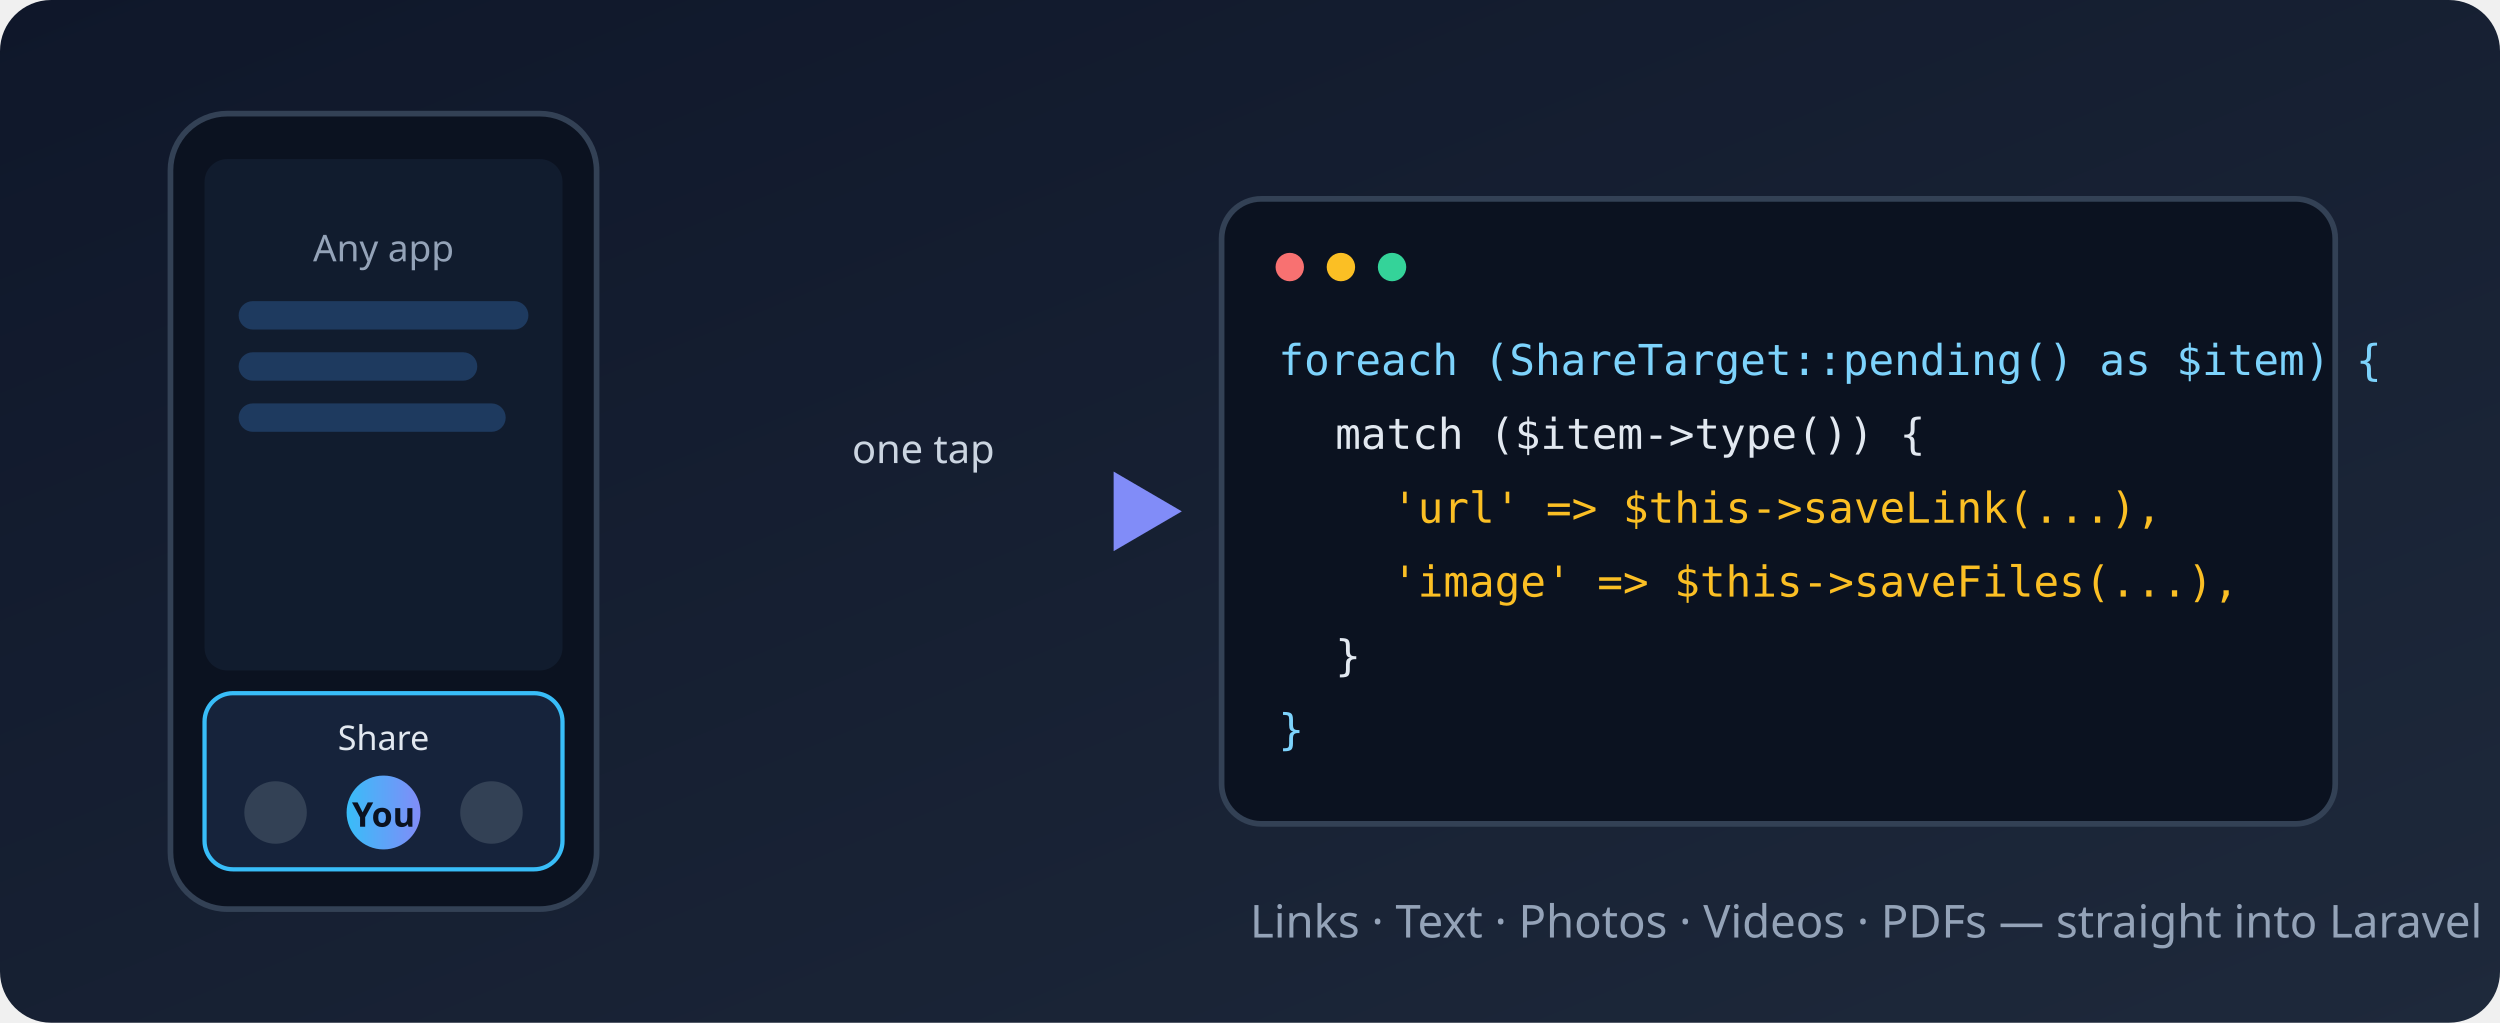
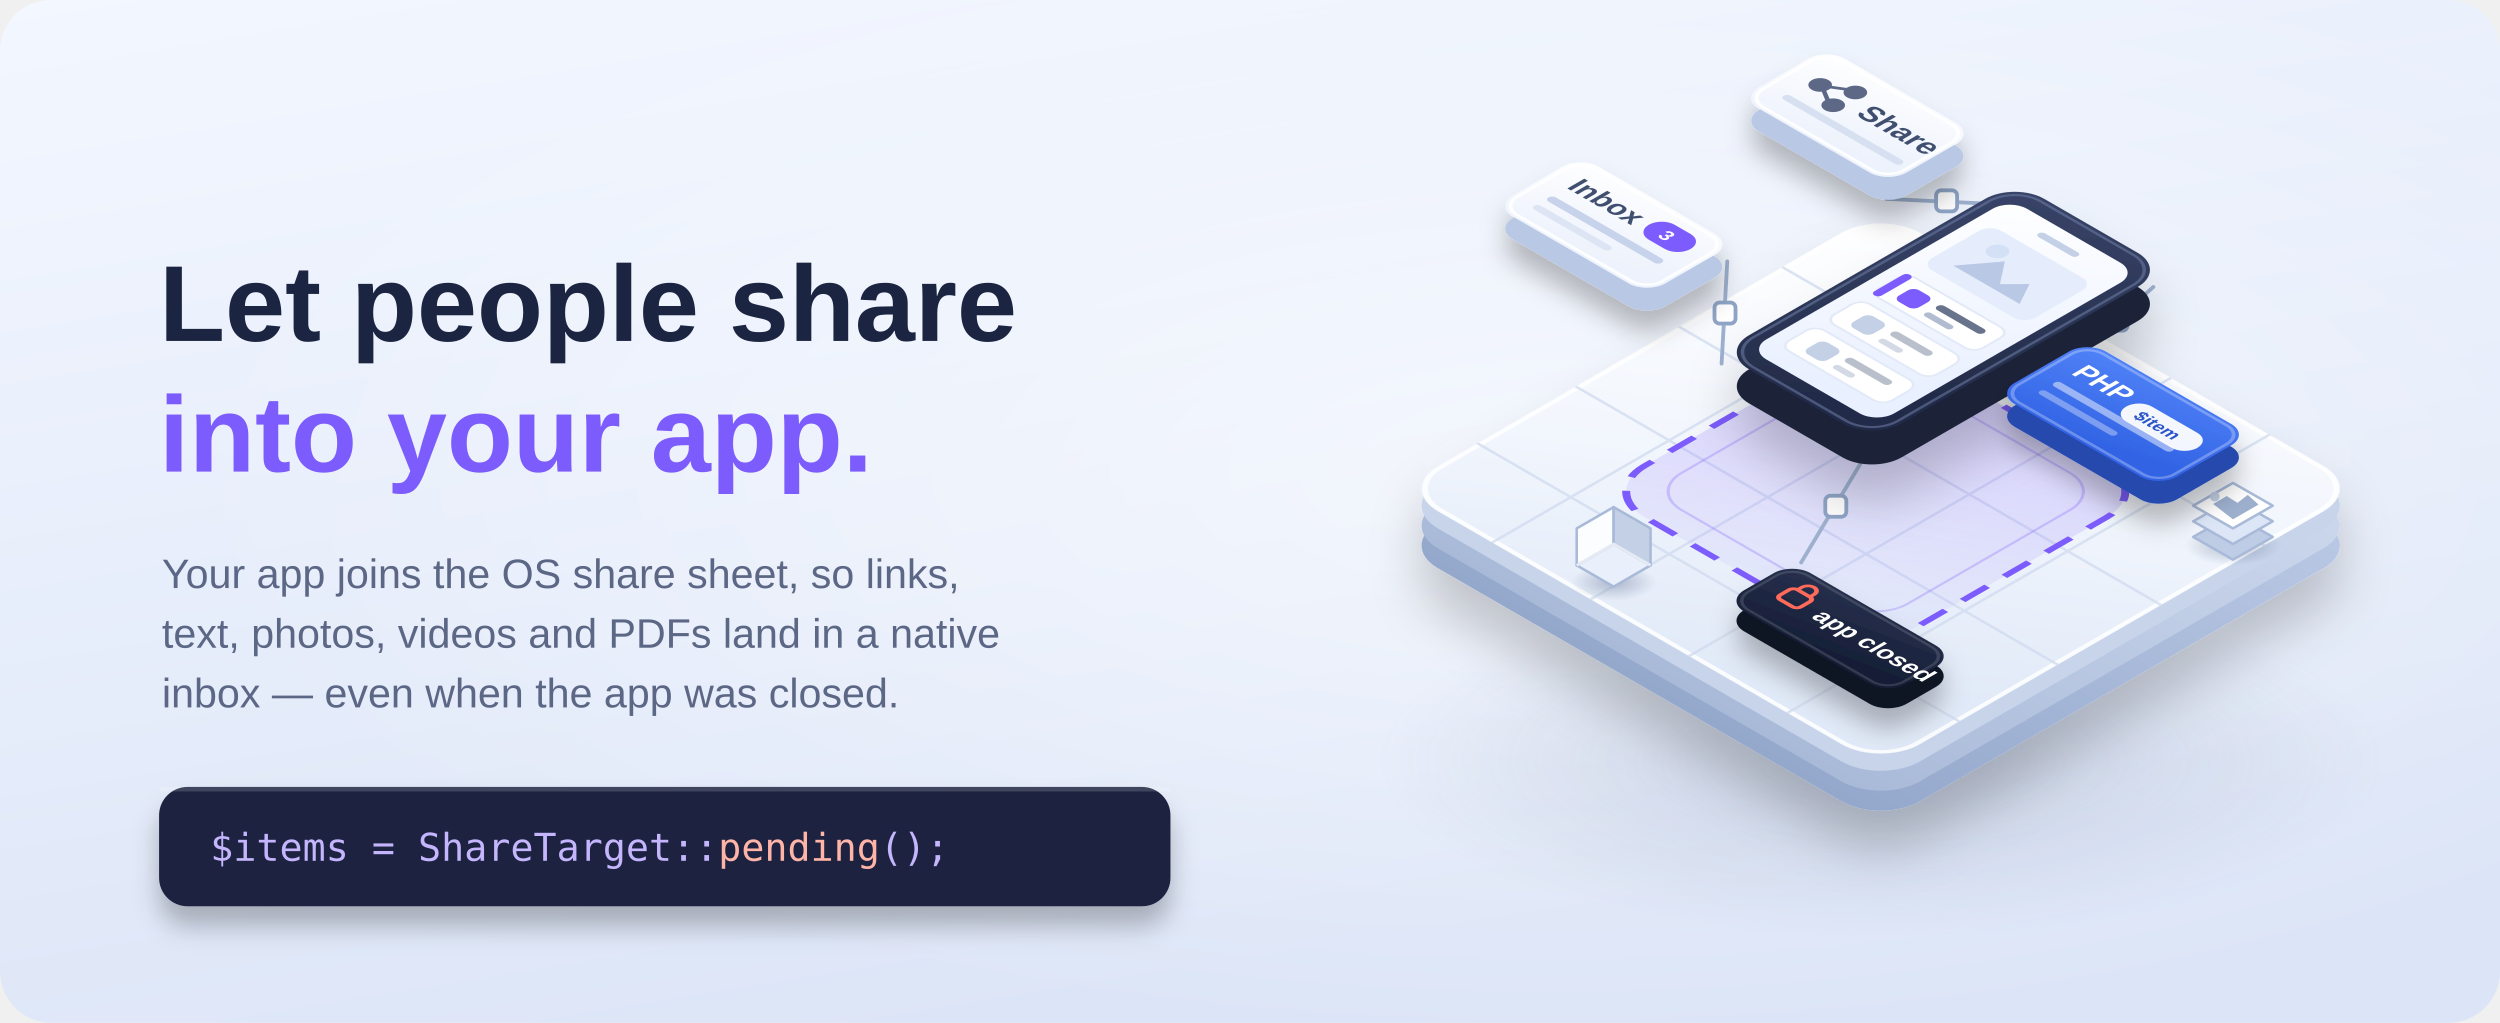
- <svg xmlns="http://www.w3.org/2000/svg" viewBox="0 0 880 360" font-family="Segoe UI, system-ui, sans-serif">
+ <svg xmlns="http://www.w3.org/2000/svg" width="880" height="360" viewBox="0 0 880 360" font-family="Segoe UI, Helvetica Neue, Arial, sans-serif">
  <defs>
-     <linearGradient id="bg" x1="0" y1="0" x2="1" y2="1">
-       <stop offset="0" stop-color="#0f172a" />
-       <stop offset="1" stop-color="#1e293b" />
-     </linearGradient>
-     <linearGradient id="accent" x1="0" y1="0" x2="1" y2="0">
-       <stop offset="0" stop-color="#38bdf8" />
-       <stop offset="1" stop-color="#818cf8" />
-     </linearGradient>
+     <linearGradient id="bg" x1="0" y1="0" x2="0.4" y2="1">
+       <stop offset="0" stop-color="#F3F7FF" />
+       <stop offset="1" stop-color="#DCE5F7" />
+     </linearGradient>
+     <radialGradient id="vign" cx="0.62" cy="0.46" r="0.55">
+       <stop offset="0" stop-color="#FFFFFF" stop-opacity="0.55" />
+       <stop offset="1" stop-color="#FFFFFF" stop-opacity="0" />
+     </radialGradient>
+     <linearGradient id="slabTop" x1="0" y1="0" x2="0.65" y2="1">
+       <stop offset="0" stop-color="#FFFFFF" />
+       <stop offset="0.55" stop-color="#F2F6FD" />
+       <stop offset="1" stop-color="#E1EAF8" />
+     </linearGradient>
+     <linearGradient id="slabEdgeL" x1="0" y1="0" x2="0" y2="1">
+       <stop offset="0" stop-color="#CBD7EC" />
+       <stop offset="1" stop-color="#A9BAD9" />
+     </linearGradient>
+     <linearGradient id="slabEdgeR" x1="0" y1="0" x2="0" y2="1">
+       <stop offset="0" stop-color="#B9C8E4" />
+       <stop offset="1" stop-color="#94A8CC" />
+     </linearGradient>
+     <linearGradient id="pad" x1="0" y1="0" x2="0.5" y2="1">
+       <stop offset="0" stop-color="#7C5CFC" stop-opacity="0.30" />
+       <stop offset="1" stop-color="#7C5CFC" stop-opacity="0.06" />
+     </linearGradient>
+     <linearGradient id="phoneBody" x1="0" y1="0" x2="0.5" y2="1">
+       <stop offset="0" stop-color="#39456A" />
+       <stop offset="1" stop-color="#232C48" />
+     </linearGradient>
+     <linearGradient id="screen" x1="0" y1="0" x2="0.4" y2="1">
+       <stop offset="0" stop-color="#FFFFFF" />
+       <stop offset="1" stop-color="#E9F0FF" />
+     </linearGradient>
+     <linearGradient id="cardTop" x1="0" y1="0" x2="0.5" y2="1">
+       <stop offset="0" stop-color="#FFFFFF" />
+       <stop offset="1" stop-color="#EDF2FC" />
+     </linearGradient>
+     <linearGradient id="cobalt" x1="0" y1="0" x2="0.5" y2="1">
+       <stop offset="0" stop-color="#5183F8" />
+       <stop offset="1" stop-color="#3163E4" />
+     </linearGradient>
+     <linearGradient id="inkCard" x1="0" y1="0" x2="0.5" y2="1">
+       <stop offset="0" stop-color="#28324F" />
+       <stop offset="1" stop-color="#161E36" />
+     </linearGradient>
+     <radialGradient id="contact" cx="0.5" cy="0.5" r="0.5">
+       <stop offset="0" stop-color="#4E5F80" stop-opacity="0.38" />
+       <stop offset="1" stop-color="#4E5F80" stop-opacity="0" />
+     </radialGradient>
+     <radialGradient id="ambient" cx="0.5" cy="0.5" r="0.5">
+       <stop offset="0" stop-color="#5C6E90" stop-opacity="0.22" />
+       <stop offset="1" stop-color="#5C6E90" stop-opacity="0" />
+     </radialGradient>
+     <filter id="soft" x="-50%" y="-50%" width="200%" height="200%">
+       <feGaussianBlur in="SourceAlpha" stdDeviation="9" />
+       <feOffset dy="13" />
+       <feComponentTransfer>
+         <feFuncA type="linear" slope="0.20" />
+       </feComponentTransfer>
+       <feMerge>
+         <feMergeNode />
+         <feMergeNode in="SourceGraphic" />
+       </feMerge>
+     </filter>
+     <filter id="tight" x="-50%" y="-50%" width="200%" height="200%">
+       <feGaussianBlur in="SourceAlpha" stdDeviation="4.5" />
+       <feOffset dy="7" />
+       <feComponentTransfer>
+         <feFuncA type="linear" slope="0.26" />
+       </feComponentTransfer>
+       <feMerge>
+         <feMergeNode />
+         <feMergeNode in="SourceGraphic" />
+       </feMerge>
+     </filter>
+     <filter id="micro" x="-50%" y="-50%" width="200%" height="200%">
+       <feGaussianBlur in="SourceAlpha" stdDeviation="2" />
+       <feOffset dy="3" />
+       <feComponentTransfer>
+         <feFuncA type="linear" slope="0.28" />
+       </feComponentTransfer>
+       <feMerge>
+         <feMergeNode />
+         <feMergeNode in="SourceGraphic" />
+       </feMerge>
+     </filter>
  </defs>
  <rect width="880" height="360" rx="18" fill="url(#bg)" />
-   <rect x="60" y="40" width="150" height="280" rx="20" fill="#0b1220" stroke="#334155" stroke-width="2" />
-   <rect x="72" y="56" width="126" height="180" rx="8" fill="#111c2e" />
-   <text x="135" y="92" text-anchor="middle" fill="#94a3b8" font-size="13">Any app</text>
-   <rect x="84" y="106" width="102" height="10" rx="5" fill="#1e3a5f" />
-   <rect x="84" y="124" width="84" height="10" rx="5" fill="#1e3a5f" />
-   <rect x="84" y="142" width="94" height="10" rx="5" fill="#1e3a5f" />
-   <rect x="72" y="244" width="126" height="62" rx="10" fill="#16233b" stroke="#38bdf8" stroke-width="1.5" />
-   <text x="135" y="264" text-anchor="middle" fill="#e2e8f0" font-size="12">Share</text>
-   <circle cx="97" cy="286" r="11" fill="#334155" />
-   <circle cx="135" cy="286" r="13" fill="url(#accent)" />
-   <text x="135" y="291" text-anchor="middle" fill="#0b1220" font-size="12" font-weight="700">You</text>
-   <circle cx="173" cy="286" r="11" fill="#334155" />
-   <path d="M240 180 C 320 180, 320 180, 400 180" stroke="url(#accent)" stroke-width="5" fill="none" stroke-linecap="round" />
-   <path d="M392 166 L 416 180 L 392 194 Z" fill="#818cf8" />
-   <text x="325" y="163" text-anchor="middle" fill="#cbd5e1" font-size="14">one tap</text>
-   <rect x="430" y="70" width="392" height="220" rx="14" fill="#0b1220" stroke="#334155" stroke-width="2" />
-   <circle cx="454" cy="94" r="5" fill="#f87171" />
-   <circle cx="472" cy="94" r="5" fill="#fbbf24" />
-   <circle cx="490" cy="94" r="5" fill="#34d399" />
-   <text x="450" y="132" fill="#7dd3fc" font-size="15" font-family="Consolas, monospace">foreach (ShareTarget::pending() as $item) {</text>
-   <text x="470" y="158" fill="#e2e8f0" font-size="15" font-family="Consolas, monospace">match ($item-&gt;type()) {</text>
-   <text x="490" y="184" fill="#fbbf24" font-size="15" font-family="Consolas, monospace">'url'   =&gt; $this-&gt;saveLink(...),</text>
-   <text x="490" y="210" fill="#fbbf24" font-size="15" font-family="Consolas, monospace">'image' =&gt; $this-&gt;saveFiles(...),</text>
-   <text x="470" y="236" fill="#e2e8f0" font-size="15" font-family="Consolas, monospace">}</text>
-   <text x="450" y="262" fill="#7dd3fc" font-size="15" font-family="Consolas, monospace">}</text>
-   <text x="440" y="330" fill="#94a3b8" font-size="16">Links · Text · Photos · Videos · PDFs — straight into Laravel</text>
+   <rect width="880" height="360" rx="18" fill="url(#vign)" />
+   <text x="56" y="120" font-size="38" font-weight="700" fill="#1B2440">Let people share</text>
+   <text x="56" y="166" font-size="38" font-weight="700" fill="#7C5CFC">into your app.</text>
+   <text x="57" y="207" font-size="14.5" fill="#5B6785">Your app joins the OS share sheet, so links,</text>
+   <text x="57" y="228" font-size="14.5" fill="#5B6785">text, photos, videos and PDFs land in a native</text>
+   <text x="57" y="249" font-size="14.5" fill="#5B6785">inbox — even when the app was closed.</text>
+   <g filter="url(#tight)">
+     <rect x="56" y="277" width="356" height="42" rx="10" fill="#1B2440" />
+   </g>
+   <rect x="56" y="277" width="356" height="1.6" rx="0.8" fill="#FFFFFF" opacity="0.16" />
+   <text x="74" y="303" font-size="13.5" font-family="Consolas, Menlo, monospace" fill="#C4B5FD">$items = ShareTarget::<tspan fill="#FFB4A8">pending</tspan>();</text>
+   <ellipse cx="662" cy="268" rx="178" ry="62" fill="url(#ambient)" />
+   <g filter="url(#soft)">
+     <g transform="translate(0,20)">
+       <g transform="matrix(0.866,0.5,-0.866,0.5,662,74)">
+         <rect width="196" height="196" rx="16" fill="url(#slabEdgeR)" />
+       </g>
+     </g>
+     <g transform="translate(0,13)">
+       <g transform="matrix(0.866,0.5,-0.866,0.5,662,74)">
+         <rect width="196" height="196" rx="16" fill="url(#slabEdgeL)" />
+       </g>
+     </g>
+     <g transform="translate(0,6)">
+       <g transform="matrix(0.866,0.5,-0.866,0.5,662,74)">
+         <rect width="196" height="196" rx="16" fill="#C7D4EA" />
+       </g>
+     </g>
+     <g transform="matrix(0.866,0.5,-0.866,0.5,662,74)">
+       <rect width="196" height="196" rx="16" fill="url(#slabTop)" />
+       <rect x="1" y="1" width="194" height="194" rx="15" fill="none" stroke="#FFFFFF" stroke-width="1.6" opacity="0.85" />
+       <g stroke="#CFDAEE" stroke-width="1.05" opacity="0.72">
+         <path d="M0 40 H196 M0 82 H196 M0 124 H196 M0 164 H196" />
+         <path d="M38 0 V196 M78 0 V196 M118 0 V196 M158 0 V196" />
+       </g>
+       <rect x="42" y="44" width="112" height="112" rx="18" fill="url(#pad)" stroke="#7C5CFC" stroke-width="2.3" stroke-dasharray="10 7" />
+       <rect x="52" y="54" width="92" height="92" rx="13" fill="none" stroke="#7C5CFC" stroke-width="0.9" opacity="0.28" />
+     </g>
+   </g>
+   <g transform="translate(786,182)">
+     <ellipse cx="0" cy="10" rx="17" ry="7" fill="url(#contact)" />
+     <g stroke="#A9BAD9" stroke-width="0.9" stroke-linejoin="round">
+       <path d="M-14 7 L0 -1 L14 7 L0 15 Z" fill="#BECCE6" />
+       <path d="M-14 1.5 L0 -6.5 L14 1.5 L0 9.5 Z" fill="#DCE6F6" />
+       <path d="M-14 -4 L0 -12 L14 -4 L0 4 Z" fill="#FFFFFF" />
+     </g>
+     <path d="M-7 -4.6 L-2.2 -7.4 L1.6 -5 L5.2 -7.8 L9 -4.4 L0 0.8 Z" fill="#9DB0CE" />
+     <circle cx="-6.4" cy="-7.2" r="1.7" fill="#C3D0E6" />
+   </g>
+   <g transform="translate(568,196)">
+     <ellipse cx="0" cy="9" rx="15" ry="6.5" fill="url(#contact)" />
+     <g stroke="#A9BAD9" stroke-width="0.9" stroke-linejoin="round">
+       <path d="M-13 3 L0 -4.5 L13 3 L0 10.5 Z" fill="#E9F0FB" />
+       <path d="M-13 3 V-10 L0 -17.5 V-4.5 Z" fill="#FBFDFF" />
+       <path d="M13 3 V-10 L0 -17.5 V-4.5 Z" fill="#C3D0E6" />
+     </g>
+     <path d="M-13 3 L0 -4.5 L13 3" fill="none" stroke="#FFFFFF" stroke-width="1" opacity="0.7" />
+   </g>
+   <g stroke="#9DB0CE" stroke-width="1.35" fill="none" stroke-linecap="round">
+     <path d="M664 70 L706 72" />
+     <path d="M608 92 L606 128" />
+     <path d="M758 101 L732 124" />
+     <path d="M658 158 L634 198" />
+   </g>
+   <g fill="#FFFFFF" stroke="#8FA4C6" stroke-width="1.35">
+     <rect x="681.5" y="67" width="7.4" height="7.4" rx="1.8" />
+     <rect x="603.5" y="106.5" width="7.4" height="7.4" rx="1.8" />
+     <rect x="741.5" y="109" width="7.4" height="7.4" rx="1.8" />
+     <rect x="642.5" y="174.5" width="7.4" height="7.4" rx="1.8" />
+   </g>
+   <g filter="url(#soft)">
+     <g transform="translate(16,-56)">
+       <g transform="translate(0,12)">
+         <g transform="matrix(0.866,0.5,-0.866,0.5,662,74)">
+           <rect x="64" y="28" width="62" height="120" rx="12" fill="#1A2238" />
+         </g>
+       </g>
+       <g transform="matrix(0.866,0.5,-0.866,0.5,662,74)">
+         <rect x="64" y="28" width="62" height="120" rx="12" fill="url(#phoneBody)" />
+         <rect x="65.6" y="29.6" width="58.8" height="116.8" rx="10.5" fill="none" stroke="#6E7DA6" stroke-width="1" opacity="0.55" />
+         <rect x="69" y="35" width="52" height="106" rx="7" fill="url(#screen)" />
+         <rect x="87" y="40" width="16" height="2.6" rx="1.3" fill="#C3D0E6" />
+         <rect x="74" y="48" width="42" height="28" rx="4.5" fill="#E5EDFC" />
+         <path d="M81 70 L90 58 L97 67 L103 61 L108 70 Z" fill="#B9C8E4" />
+         <circle cx="85" cy="56" r="3.4" fill="#D4E0F5" />
+         <g>
+           <rect x="74" y="82" width="42" height="14.5" rx="3.8" fill="#FFFFFF" stroke="#E2E9F7" stroke-width="0.8" />
+           <rect x="74" y="82" width="3" height="14.5" rx="1.5" fill="#7C5CFC" />
+           <rect x="80.5" y="85.6" width="8.2" height="8.2" rx="2.3" fill="#7C5CFC" />
+           <rect x="92" y="86" width="19" height="2.9" rx="1.45" fill="#41506F" opacity="0.8" />
+           <rect x="92" y="91.2" width="11" height="2.4" rx="1.2" fill="#93A2BF" opacity="0.72" />
+           <rect x="74" y="100.5" width="42" height="14.5" rx="3.8" fill="#FFFFFF" stroke="#E2E9F7" stroke-width="0.8" />
+           <rect x="80.5" y="104.1" width="8.2" height="8.2" rx="2.3" fill="#C3D0E6" />
+           <rect x="92" y="104.5" width="16" height="2.9" rx="1.45" fill="#41506F" opacity="0.36" />
+           <rect x="92" y="109.7" width="9" height="2.4" rx="1.2" fill="#93A2BF" opacity="0.4" />
+           <rect x="74" y="119" width="42" height="14.5" rx="3.8" fill="#FFFFFF" stroke="#E2E9F7" stroke-width="0.8" />
+           <rect x="80.5" y="122.6" width="8.2" height="8.2" rx="2.3" fill="#C3D0E6" />
+           <rect x="92" y="123" width="18" height="2.9" rx="1.45" fill="#41506F" opacity="0.36" />
+           <rect x="92" y="128.2" width="8" height="2.4" rx="1.2" fill="#93A2BF" opacity="0.4" />
+         </g>
+       </g>
+     </g>
+   </g>
+   <g filter="url(#tight)">
+     <g transform="translate(0,-62)">
+       <g transform="translate(0,8)">
+         <g transform="matrix(0.866,0.5,-0.866,0.5,662,74)">
+           <rect x="-6" y="16" width="60" height="35" rx="7.5" fill="#B9C8E4" />
+         </g>
+       </g>
+       <g transform="matrix(0.866,0.5,-0.866,0.5,662,74)">
+         <rect x="-6" y="16" width="60" height="35" rx="7.5" fill="url(#cardTop)" />
+         <rect x="-4.6" y="17.4" width="57.2" height="32.2" rx="6.4" fill="none" stroke="#FFFFFF" stroke-width="1.2" opacity="0.9" />
+         <g transform="translate(2,23)">
+           <circle cx="3.6" cy="7.2" r="3.4" fill="#5B6785" />
+           <circle cx="13.4" cy="2.7" r="3.4" fill="#5B6785" />
+           <circle cx="13.4" cy="11.7" r="3.4" fill="#5B6785" />
+           <path d="M6.7 5.7 L10.3 3.5 M6.7 8.7 L10.3 10.9" stroke="#5B6785" stroke-width="1.35" stroke-linecap="round" />
+         </g>
+         <text x="23" y="33.6" font-size="10.5" font-weight="700" fill="#41506F">Share</text>
+         <rect x="2" y="40" width="48" height="2.8" rx="1.4" fill="#D7E0F1" />
+       </g>
+     </g>
+   </g>
+   <g filter="url(#tight)">
+     <g transform="translate(0,-56)">
+       <g transform="translate(0,8)">
+         <g transform="matrix(0.866,0.5,-0.866,0.5,662,74)">
+           <rect x="144" y="60" width="66" height="37" rx="7.5" fill="#2748AE" />
+         </g>
+       </g>
+       <g transform="matrix(0.866,0.5,-0.866,0.5,662,74)">
+         <rect x="144" y="60" width="66" height="37" rx="7.5" fill="url(#cobalt)" />
+         <rect x="145.4" y="61.4" width="63.2" height="34.2" rx="6.4" fill="none" stroke="#FFFFFF" stroke-width="1.1" opacity="0.28" />
+         <text x="152" y="75" font-size="10" font-weight="700" fill="#FFFFFF">PHP</text>
+         <rect x="152" y="80" width="48" height="2.8" rx="1.4" fill="#FFFFFF" opacity="0.48" />
+         <rect x="152" y="86" width="31" height="2.5" rx="1.25" fill="#FFFFFF" opacity="0.34" />
+         <g transform="translate(175,70)">
+           <rect width="29" height="10.5" rx="5.25" fill="#FFFFFF" opacity="0.94" />
+           <text x="4.8" y="7.7" font-size="6.3" font-weight="700" fill="#2C55C9">$item</text>
+         </g>
+       </g>
+     </g>
+   </g>
+   <g filter="url(#tight)">
+     <g transform="translate(0,-62)">
+       <g transform="translate(0,8)">
+         <g transform="matrix(0.866,0.5,-0.866,0.5,662,74)">
+           <rect x="-18" y="104" width="62" height="35" rx="7.5" fill="#B9C8E4" />
+         </g>
+       </g>
+       <g transform="matrix(0.866,0.5,-0.866,0.5,662,74)">
+         <rect x="-18" y="104" width="62" height="35" rx="7.5" fill="url(#cardTop)" />
+         <rect x="-16.6" y="105.4" width="59.2" height="32.2" rx="6.4" fill="none" stroke="#FFFFFF" stroke-width="1.2" opacity="0.9" />
+         <text x="-10" y="118" font-size="10" font-weight="700" fill="#41506F">Inbox</text>
+         <g transform="translate(20,109)">
+           <rect width="17" height="10.5" rx="5.25" fill="#7C5CFC" />
+           <text x="5.6" y="7.7" font-size="6.6" font-weight="700" fill="#FFFFFF">3</text>
+         </g>
+         <rect x="-10" y="123.5" width="46" height="3" rx="1.5" fill="#C6D3EB" />
+         <rect x="-10" y="129.5" width="31" height="2.7" rx="1.35" fill="#DDE5F4" />
+       </g>
+     </g>
+   </g>
+   <g filter="url(#tight)">
+     <g transform="translate(0,-10)">
+       <g transform="translate(0,7)">
+         <g transform="matrix(0.866,0.5,-0.866,0.5,662,74)">
+           <rect x="116" y="152" width="66" height="27" rx="7.5" fill="#0D1424" />
+         </g>
+       </g>
+       <g transform="matrix(0.866,0.5,-0.866,0.5,662,74)">
+         <rect x="116" y="152" width="66" height="27" rx="7.5" fill="url(#inkCard)" />
+         <rect x="117.4" y="153.4" width="63.2" height="24.2" rx="6.4" fill="none" stroke="#FFFFFF" stroke-width="1" opacity="0.13" />
+         <rect x="125" y="160.5" width="8.4" height="7" rx="1.7" fill="none" stroke="#FF6B5A" stroke-width="1.45" />
+         <path d="M126.7 160.5 V158.8 A2.5 2.5 0 0 1 131.7 158.8 V160.5" stroke="#FF6B5A" stroke-width="1.35" fill="none" />
+         <text x="139" y="167.6" font-size="8.8" font-weight="700" fill="#FFFFFF">app closed</text>
+       </g>
+     </g>
+   </g>
</svg>
